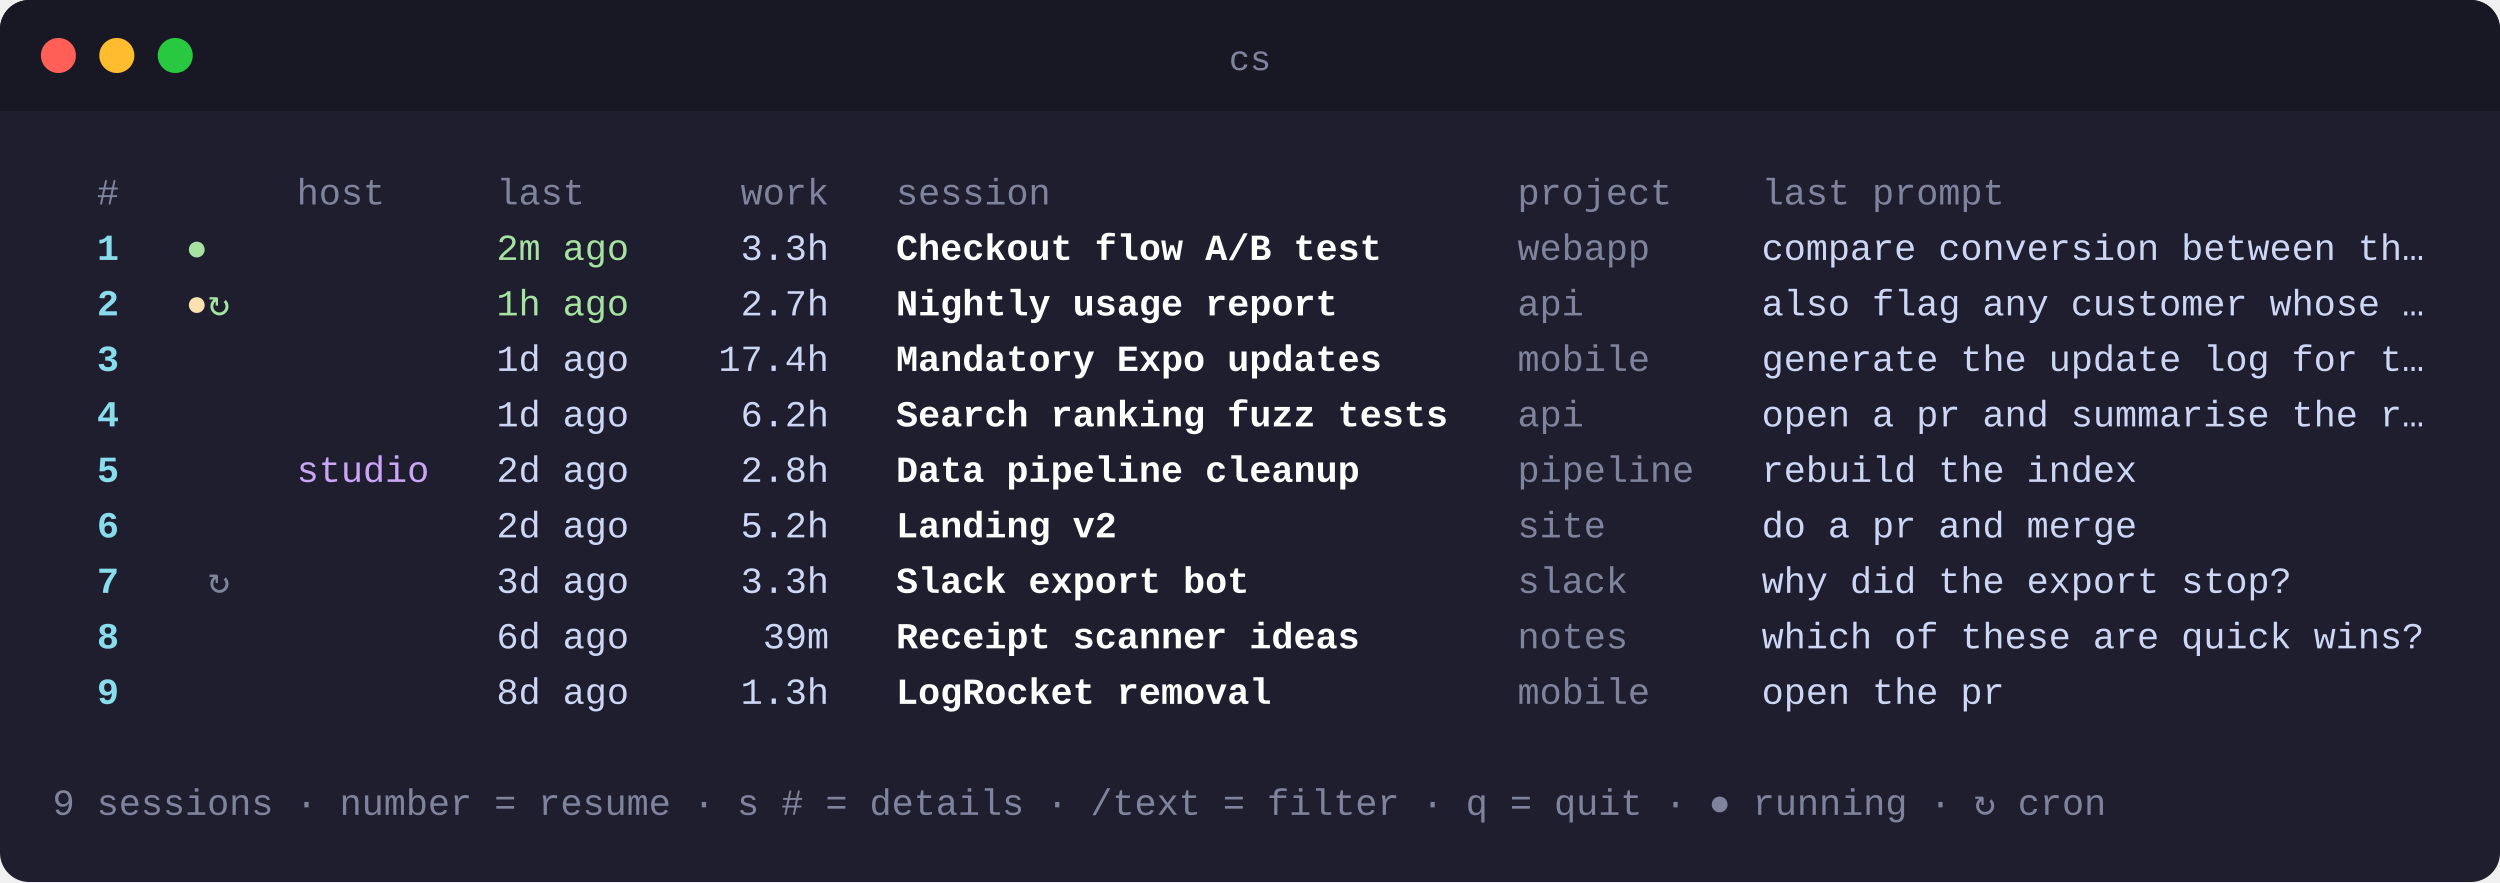
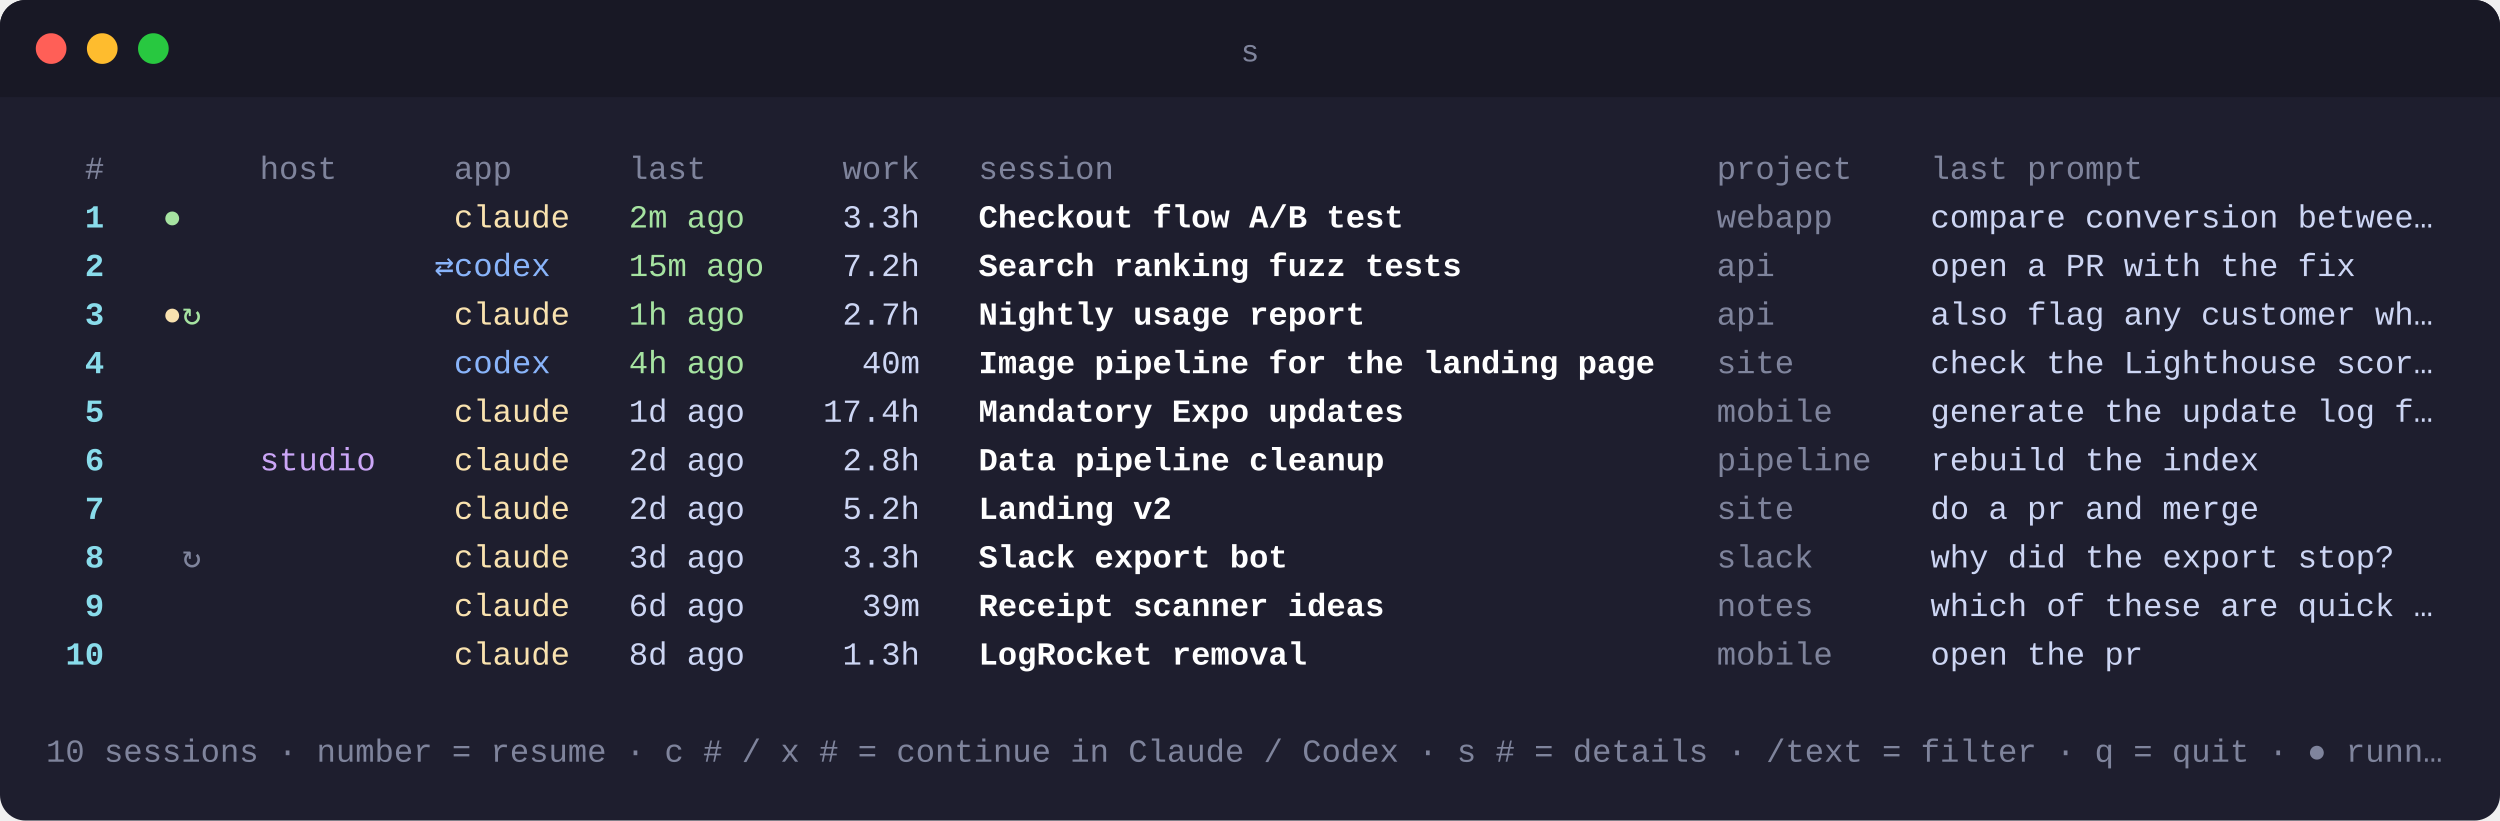
- <svg xmlns="http://www.w3.org/2000/svg" width="856" height="302" viewBox="0 0 856 302" font-family="SFMono-Regular, Menlo, Consolas, 'Liberation Mono', monospace" font-size="12.6">
-   <rect width="856" height="302" rx="10" fill="#1e1e2e" />
-   <path d="M10 0h836a10 10 0 0 1 10 10v28H0V10A10 10 0 0 1 10 0z" fill="#181825" />
+ <svg xmlns="http://www.w3.org/2000/svg" width="978" height="321" viewBox="0 0 978 321" font-family="SFMono-Regular, Menlo, Consolas, 'Liberation Mono', monospace" font-size="12.6">
+   <rect width="978" height="321" rx="10" fill="#1e1e2e" />
+   <path d="M10 0h958a10 10 0 0 1 10 10v28H0V10A10 10 0 0 1 10 0z" fill="#181825" />
  <circle cx="20" cy="19" r="6" fill="#ff5f57" />
  <circle cx="40" cy="19" r="6" fill="#febc2e" />
  <circle cx="60" cy="19" r="6" fill="#28c840" />
-   <text x="428.0" y="24" text-anchor="middle" fill="#7f849c" font-size="12">cs</text>
+   <text x="489.0" y="24" text-anchor="middle" fill="#7f849c" font-size="12">s</text>
  <text y="70">
    <tspan x="33.2" fill="#7f849c" xml:space="preserve">#</tspan>
    <tspan x="101.6" fill="#7f849c" xml:space="preserve">host</tspan>
-     <tspan x="170.0" fill="#7f849c" xml:space="preserve">last</tspan>
-     <tspan x="253.6" fill="#7f849c" xml:space="preserve">work</tspan>
-     <tspan x="306.8" fill="#7f849c" xml:space="preserve">session</tspan>
-     <tspan x="519.6" fill="#7f849c" xml:space="preserve">project</tspan>
-     <tspan x="603.2" fill="#7f849c" xml:space="preserve">last prompt</tspan>
+     <tspan x="177.6" fill="#7f849c" xml:space="preserve">app</tspan>
+     <tspan x="246.0" fill="#7f849c" xml:space="preserve">last</tspan>
+     <tspan x="329.6" fill="#7f849c" xml:space="preserve">work</tspan>
+     <tspan x="382.8" fill="#7f849c" xml:space="preserve">session</tspan>
+     <tspan x="671.6" fill="#7f849c" xml:space="preserve">project</tspan>
+     <tspan x="755.2" fill="#7f849c" xml:space="preserve">last prompt</tspan>
  </text>
  <text y="89">
    <tspan x="33.2" fill="#89dceb" font-weight="600" xml:space="preserve">1</tspan>
    <tspan x="63.6" fill="#a6e3a1" xml:space="preserve">●</tspan>
-     <tspan x="170.0" fill="#a6e3a1" xml:space="preserve">2m ago </tspan>
-     <tspan x="253.6" fill="#cdd6f4" xml:space="preserve">3.3h</tspan>
-     <tspan x="306.8" fill="#ffffff" font-weight="600" xml:space="preserve">Checkout flow A/B test</tspan>
-     <tspan x="519.6" fill="#7f849c" xml:space="preserve">webapp</tspan>
-     <tspan x="603.2" fill="#cdd6f4" xml:space="preserve">compare conversion between th…</tspan>
+     <tspan x="177.6" fill="#f9e2af" xml:space="preserve">claude</tspan>
+     <tspan x="246.0" fill="#a6e3a1" xml:space="preserve">2m ago </tspan>
+     <tspan x="329.6" fill="#cdd6f4" xml:space="preserve">3.3h</tspan>
+     <tspan x="382.8" fill="#ffffff" font-weight="600" xml:space="preserve">Checkout flow A/B test</tspan>
+     <tspan x="671.6" fill="#7f849c" xml:space="preserve">webapp</tspan>
+     <tspan x="755.2" fill="#cdd6f4" xml:space="preserve">compare conversion betwee…</tspan>
  </text>
  <text y="108">
    <tspan x="33.2" fill="#89dceb" font-weight="600" xml:space="preserve">2</tspan>
-     <tspan x="63.6" fill="#f9e2af" xml:space="preserve">●</tspan>
-     <tspan x="71.2" fill="#a6e3a1" xml:space="preserve">↻</tspan>
-     <tspan x="170.0" fill="#a6e3a1" xml:space="preserve">1h ago </tspan>
-     <tspan x="253.6" fill="#cdd6f4" xml:space="preserve">2.7h</tspan>
-     <tspan x="306.8" fill="#ffffff" font-weight="600" xml:space="preserve">Nightly usage report</tspan>
-     <tspan x="519.6" fill="#7f849c" xml:space="preserve">api</tspan>
-     <tspan x="603.2" fill="#cdd6f4" xml:space="preserve">also flag any customer whose …</tspan>
+     <tspan x="170.0" fill="#89b4fa" xml:space="preserve">⇄codex </tspan>
+     <tspan x="246.0" fill="#a6e3a1" xml:space="preserve">15m ago</tspan>
+     <tspan x="329.6" fill="#cdd6f4" xml:space="preserve">7.2h</tspan>
+     <tspan x="382.8" fill="#ffffff" font-weight="600" xml:space="preserve">Search ranking fuzz tests</tspan>
+     <tspan x="671.6" fill="#7f849c" xml:space="preserve">api</tspan>
+     <tspan x="755.2" fill="#cdd6f4" xml:space="preserve">open a PR with the fix</tspan>
  </text>
  <text y="127">
    <tspan x="33.2" fill="#89dceb" font-weight="600" xml:space="preserve">3</tspan>
-     <tspan x="170.0" fill="#cdd6f4" xml:space="preserve">1d ago</tspan>
-     <tspan x="246.0" fill="#cdd6f4" xml:space="preserve">17.4h</tspan>
-     <tspan x="306.8" fill="#ffffff" font-weight="600" xml:space="preserve">Mandatory Expo updates</tspan>
-     <tspan x="519.6" fill="#7f849c" xml:space="preserve">mobile</tspan>
-     <tspan x="603.2" fill="#cdd6f4" xml:space="preserve">generate the update log for t…</tspan>
+     <tspan x="63.6" fill="#f9e2af" xml:space="preserve">●</tspan>
+     <tspan x="71.2" fill="#a6e3a1" xml:space="preserve">↻</tspan>
+     <tspan x="177.6" fill="#f9e2af" xml:space="preserve">claude</tspan>
+     <tspan x="246.0" fill="#a6e3a1" xml:space="preserve">1h ago </tspan>
+     <tspan x="329.6" fill="#cdd6f4" xml:space="preserve">2.7h</tspan>
+     <tspan x="382.8" fill="#ffffff" font-weight="600" xml:space="preserve">Nightly usage report</tspan>
+     <tspan x="671.6" fill="#7f849c" xml:space="preserve">api</tspan>
+     <tspan x="755.2" fill="#cdd6f4" xml:space="preserve">also flag any customer wh…</tspan>
  </text>
  <text y="146">
    <tspan x="33.2" fill="#89dceb" font-weight="600" xml:space="preserve">4</tspan>
-     <tspan x="170.0" fill="#cdd6f4" xml:space="preserve">1d ago</tspan>
-     <tspan x="253.6" fill="#cdd6f4" xml:space="preserve">6.2h</tspan>
-     <tspan x="306.8" fill="#ffffff" font-weight="600" xml:space="preserve">Search ranking fuzz tests</tspan>
-     <tspan x="519.6" fill="#7f849c" xml:space="preserve">api</tspan>
-     <tspan x="603.2" fill="#cdd6f4" xml:space="preserve">open a pr and summarise the r…</tspan>
+     <tspan x="177.6" fill="#89b4fa" xml:space="preserve">codex </tspan>
+     <tspan x="246.0" fill="#a6e3a1" xml:space="preserve">4h ago </tspan>
+     <tspan x="337.2" fill="#cdd6f4" xml:space="preserve">40m</tspan>
+     <tspan x="382.8" fill="#ffffff" font-weight="600" xml:space="preserve">Image pipeline for the landing page</tspan>
+     <tspan x="671.6" fill="#7f849c" xml:space="preserve">site</tspan>
+     <tspan x="755.2" fill="#cdd6f4" xml:space="preserve">check the Lighthouse scor…</tspan>
  </text>
  <text y="165">
    <tspan x="33.2" fill="#89dceb" font-weight="600" xml:space="preserve">5</tspan>
-     <tspan x="101.6" fill="#cba6f7" xml:space="preserve">studio</tspan>
-     <tspan x="170.0" fill="#cdd6f4" xml:space="preserve">2d ago</tspan>
-     <tspan x="253.6" fill="#cdd6f4" xml:space="preserve">2.8h</tspan>
-     <tspan x="306.8" fill="#ffffff" font-weight="600" xml:space="preserve">Data pipeline cleanup</tspan>
-     <tspan x="519.6" fill="#7f849c" xml:space="preserve">pipeline</tspan>
-     <tspan x="603.2" fill="#cdd6f4" xml:space="preserve">rebuild the index</tspan>
+     <tspan x="177.6" fill="#f9e2af" xml:space="preserve">claude</tspan>
+     <tspan x="246.0" fill="#cdd6f4" xml:space="preserve">1d ago</tspan>
+     <tspan x="322.0" fill="#cdd6f4" xml:space="preserve">17.4h</tspan>
+     <tspan x="382.8" fill="#ffffff" font-weight="600" xml:space="preserve">Mandatory Expo updates</tspan>
+     <tspan x="671.6" fill="#7f849c" xml:space="preserve">mobile</tspan>
+     <tspan x="755.2" fill="#cdd6f4" xml:space="preserve">generate the update log f…</tspan>
  </text>
  <text y="184">
    <tspan x="33.2" fill="#89dceb" font-weight="600" xml:space="preserve">6</tspan>
-     <tspan x="170.0" fill="#cdd6f4" xml:space="preserve">2d ago</tspan>
-     <tspan x="253.6" fill="#cdd6f4" xml:space="preserve">5.2h</tspan>
-     <tspan x="306.8" fill="#ffffff" font-weight="600" xml:space="preserve">Landing v2</tspan>
-     <tspan x="519.6" fill="#7f849c" xml:space="preserve">site</tspan>
-     <tspan x="603.2" fill="#cdd6f4" xml:space="preserve">do a pr and merge</tspan>
+     <tspan x="101.6" fill="#cba6f7" xml:space="preserve">studio</tspan>
+     <tspan x="177.6" fill="#f9e2af" xml:space="preserve">claude</tspan>
+     <tspan x="246.0" fill="#cdd6f4" xml:space="preserve">2d ago</tspan>
+     <tspan x="329.6" fill="#cdd6f4" xml:space="preserve">2.8h</tspan>
+     <tspan x="382.8" fill="#ffffff" font-weight="600" xml:space="preserve">Data pipeline cleanup</tspan>
+     <tspan x="671.6" fill="#7f849c" xml:space="preserve">pipeline</tspan>
+     <tspan x="755.2" fill="#cdd6f4" xml:space="preserve">rebuild the index</tspan>
  </text>
  <text y="203">
    <tspan x="33.2" fill="#89dceb" font-weight="600" xml:space="preserve">7</tspan>
-     <tspan x="71.2" fill="#7f849c" xml:space="preserve">↻</tspan>
-     <tspan x="170.0" fill="#cdd6f4" xml:space="preserve">3d ago</tspan>
-     <tspan x="253.6" fill="#cdd6f4" xml:space="preserve">3.3h</tspan>
-     <tspan x="306.8" fill="#ffffff" font-weight="600" xml:space="preserve">Slack export bot</tspan>
-     <tspan x="519.6" fill="#7f849c" xml:space="preserve">slack</tspan>
-     <tspan x="603.2" fill="#cdd6f4" xml:space="preserve">why did the export stop?</tspan>
+     <tspan x="177.6" fill="#f9e2af" xml:space="preserve">claude</tspan>
+     <tspan x="246.0" fill="#cdd6f4" xml:space="preserve">2d ago</tspan>
+     <tspan x="329.6" fill="#cdd6f4" xml:space="preserve">5.2h</tspan>
+     <tspan x="382.8" fill="#ffffff" font-weight="600" xml:space="preserve">Landing v2</tspan>
+     <tspan x="671.6" fill="#7f849c" xml:space="preserve">site</tspan>
+     <tspan x="755.2" fill="#cdd6f4" xml:space="preserve">do a pr and merge</tspan>
  </text>
  <text y="222">
    <tspan x="33.2" fill="#89dceb" font-weight="600" xml:space="preserve">8</tspan>
-     <tspan x="170.0" fill="#cdd6f4" xml:space="preserve">6d ago</tspan>
-     <tspan x="261.2" fill="#cdd6f4" xml:space="preserve">39m</tspan>
-     <tspan x="306.8" fill="#ffffff" font-weight="600" xml:space="preserve">Receipt scanner ideas</tspan>
-     <tspan x="519.6" fill="#7f849c" xml:space="preserve">notes</tspan>
-     <tspan x="603.2" fill="#cdd6f4" xml:space="preserve">which of these are quick wins?</tspan>
+     <tspan x="71.2" fill="#7f849c" xml:space="preserve">↻</tspan>
+     <tspan x="177.6" fill="#f9e2af" xml:space="preserve">claude</tspan>
+     <tspan x="246.0" fill="#cdd6f4" xml:space="preserve">3d ago</tspan>
+     <tspan x="329.6" fill="#cdd6f4" xml:space="preserve">3.3h</tspan>
+     <tspan x="382.8" fill="#ffffff" font-weight="600" xml:space="preserve">Slack export bot</tspan>
+     <tspan x="671.6" fill="#7f849c" xml:space="preserve">slack</tspan>
+     <tspan x="755.2" fill="#cdd6f4" xml:space="preserve">why did the export stop?</tspan>
  </text>
  <text y="241">
    <tspan x="33.2" fill="#89dceb" font-weight="600" xml:space="preserve">9</tspan>
-     <tspan x="170.0" fill="#cdd6f4" xml:space="preserve">8d ago</tspan>
-     <tspan x="253.6" fill="#cdd6f4" xml:space="preserve">1.3h</tspan>
-     <tspan x="306.8" fill="#ffffff" font-weight="600" xml:space="preserve">LogRocket removal</tspan>
-     <tspan x="519.6" fill="#7f849c" xml:space="preserve">mobile</tspan>
-     <tspan x="603.2" fill="#cdd6f4" xml:space="preserve">open the pr</tspan>
+     <tspan x="177.6" fill="#f9e2af" xml:space="preserve">claude</tspan>
+     <tspan x="246.0" fill="#cdd6f4" xml:space="preserve">6d ago</tspan>
+     <tspan x="337.2" fill="#cdd6f4" xml:space="preserve">39m</tspan>
+     <tspan x="382.8" fill="#ffffff" font-weight="600" xml:space="preserve">Receipt scanner ideas</tspan>
+     <tspan x="671.6" fill="#7f849c" xml:space="preserve">notes</tspan>
+     <tspan x="755.2" fill="#cdd6f4" xml:space="preserve">which of these are quick …</tspan>
  </text>
-   <text y="260" />
-   <text y="279">
-     <tspan x="18.0" fill="#7f849c" xml:space="preserve">9 sessions · number = resume · s # = details · /text = filter · q = quit · ● running · ↻ cron</tspan>
+   <text y="260">
+     <tspan x="25.6" fill="#89dceb" font-weight="600" xml:space="preserve">10</tspan>
+     <tspan x="177.6" fill="#f9e2af" xml:space="preserve">claude</tspan>
+     <tspan x="246.0" fill="#cdd6f4" xml:space="preserve">8d ago</tspan>
+     <tspan x="329.6" fill="#cdd6f4" xml:space="preserve">1.3h</tspan>
+     <tspan x="382.8" fill="#ffffff" font-weight="600" xml:space="preserve">LogRocket removal</tspan>
+     <tspan x="671.6" fill="#7f849c" xml:space="preserve">mobile</tspan>
+     <tspan x="755.2" fill="#cdd6f4" xml:space="preserve">open the pr</tspan>
+   </text>
+   <text y="279" />
+   <text y="298">
+     <tspan x="18.0" fill="#7f849c" xml:space="preserve">10 sessions · number = resume · c # / x # = continue in Claude / Codex · s # = details · /text = filter · q = quit · ● runn…</tspan>
  </text>
</svg>
